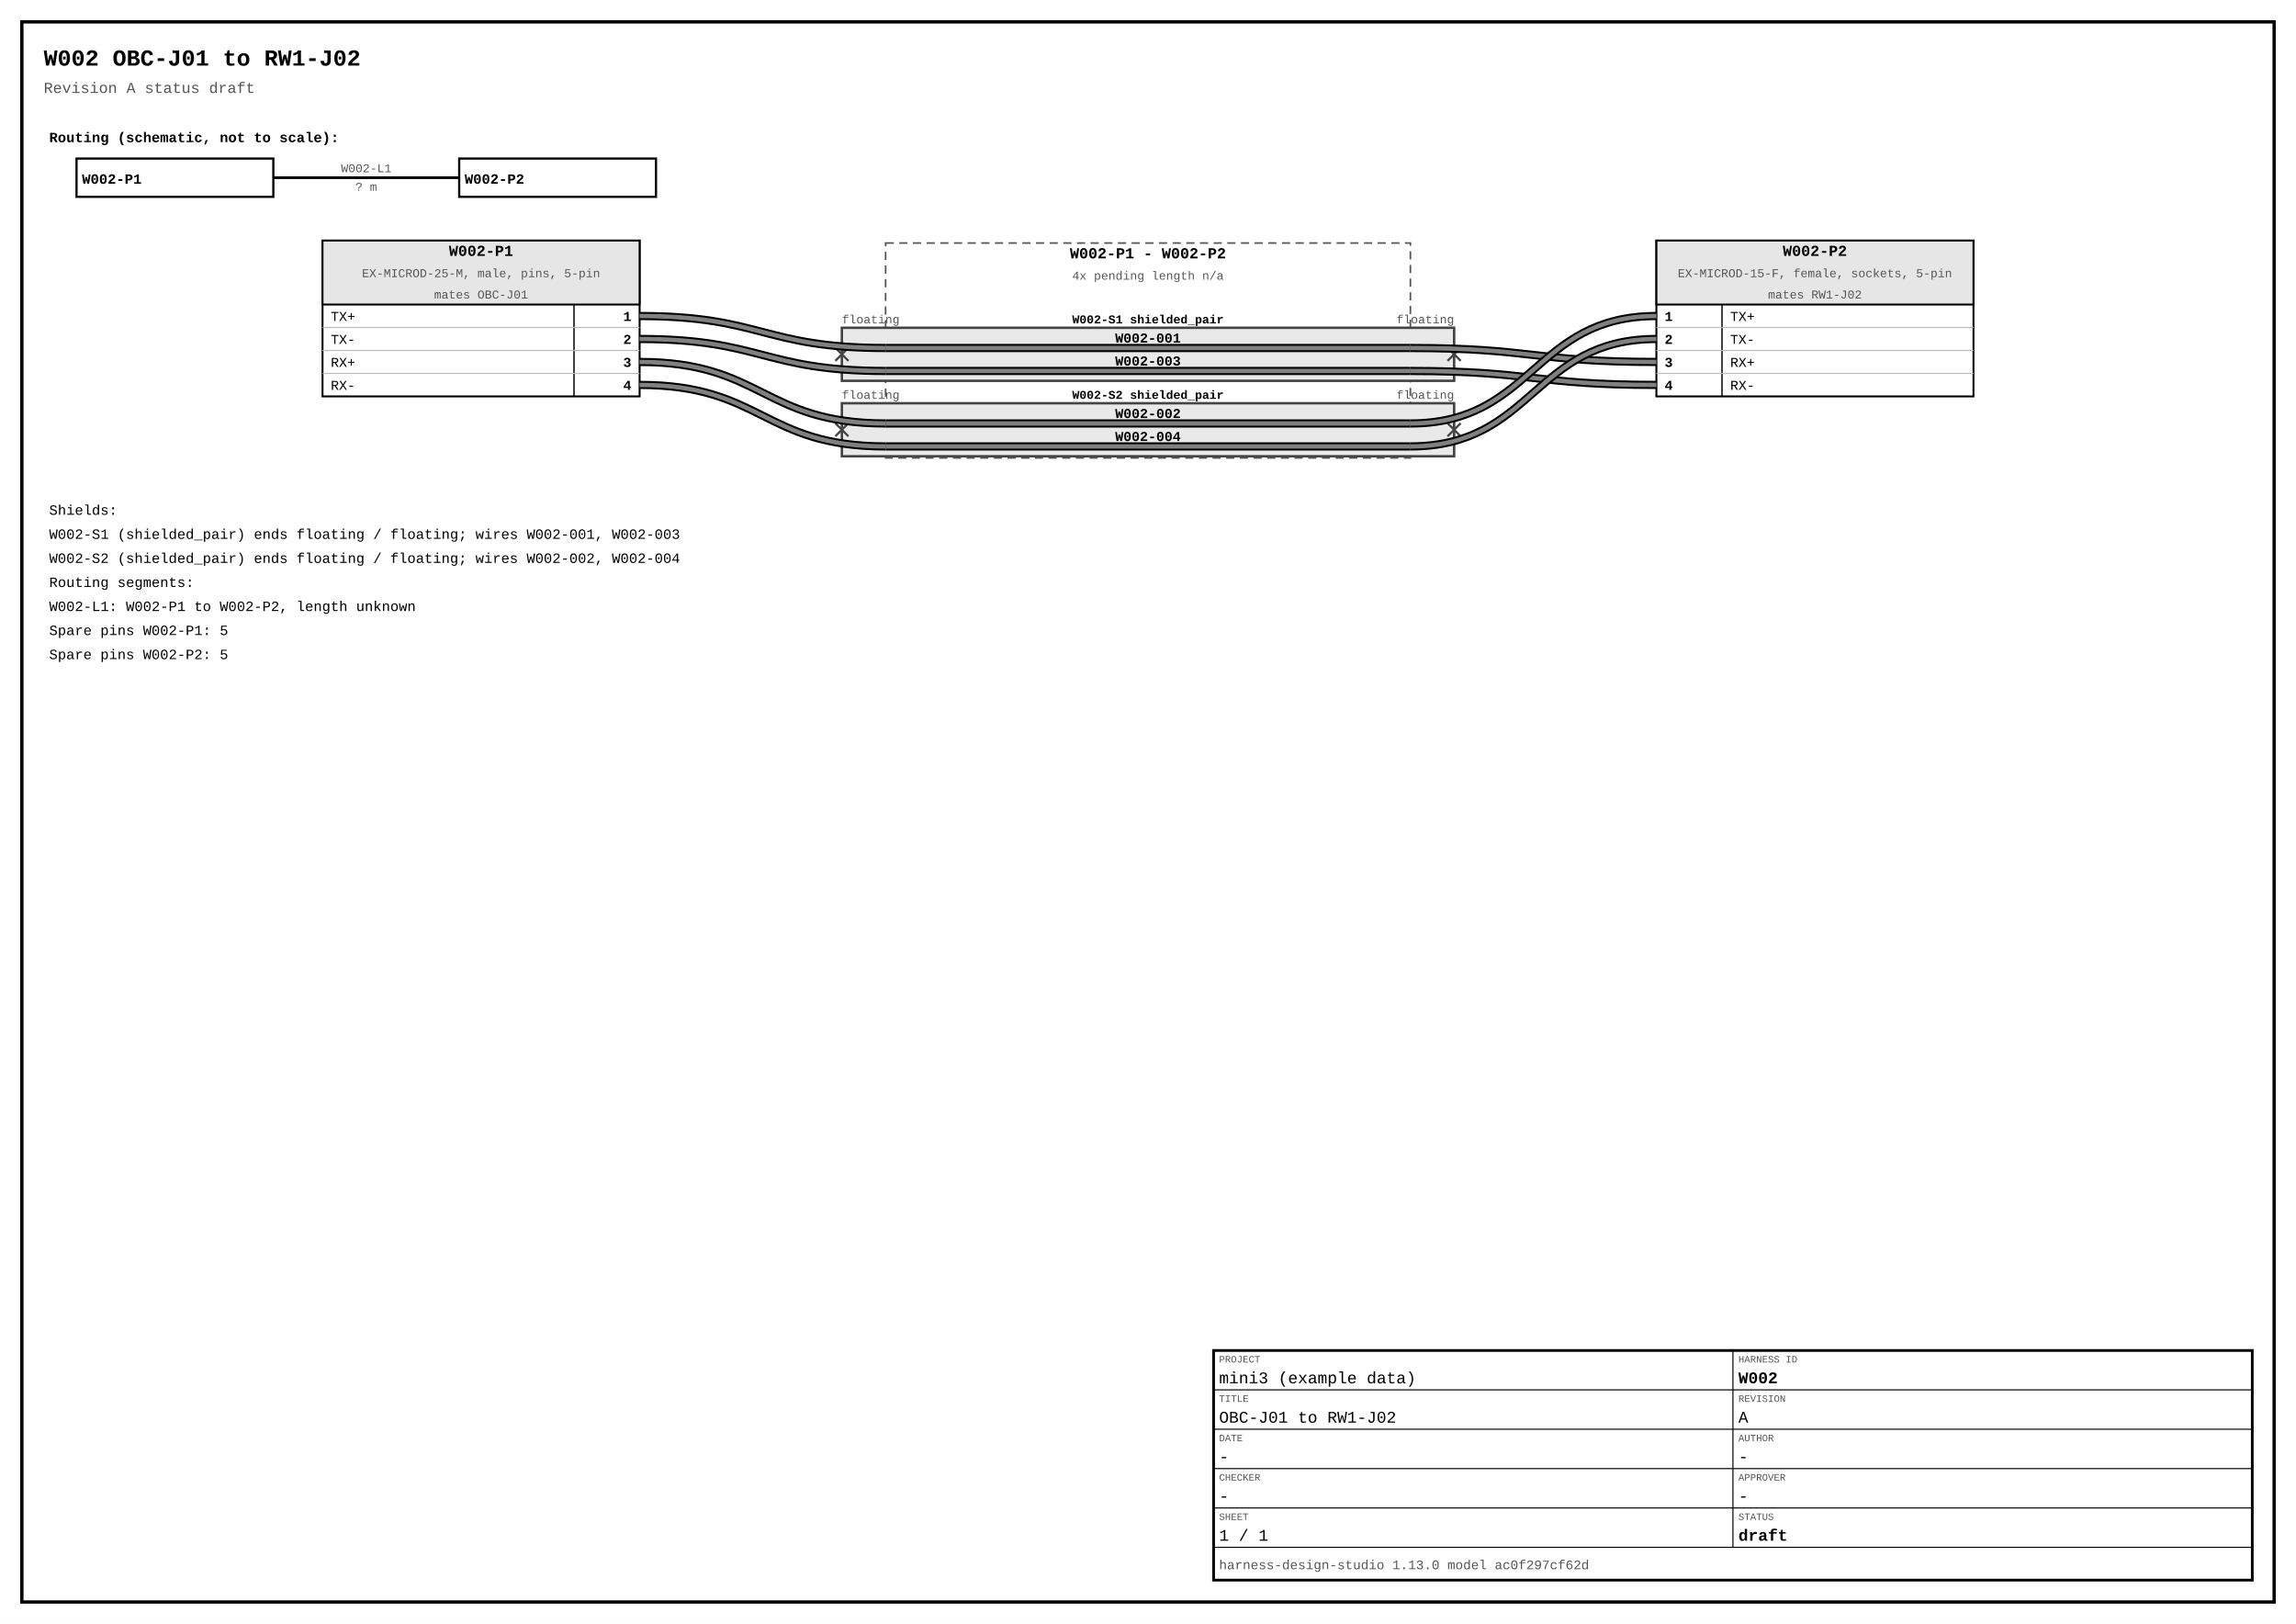
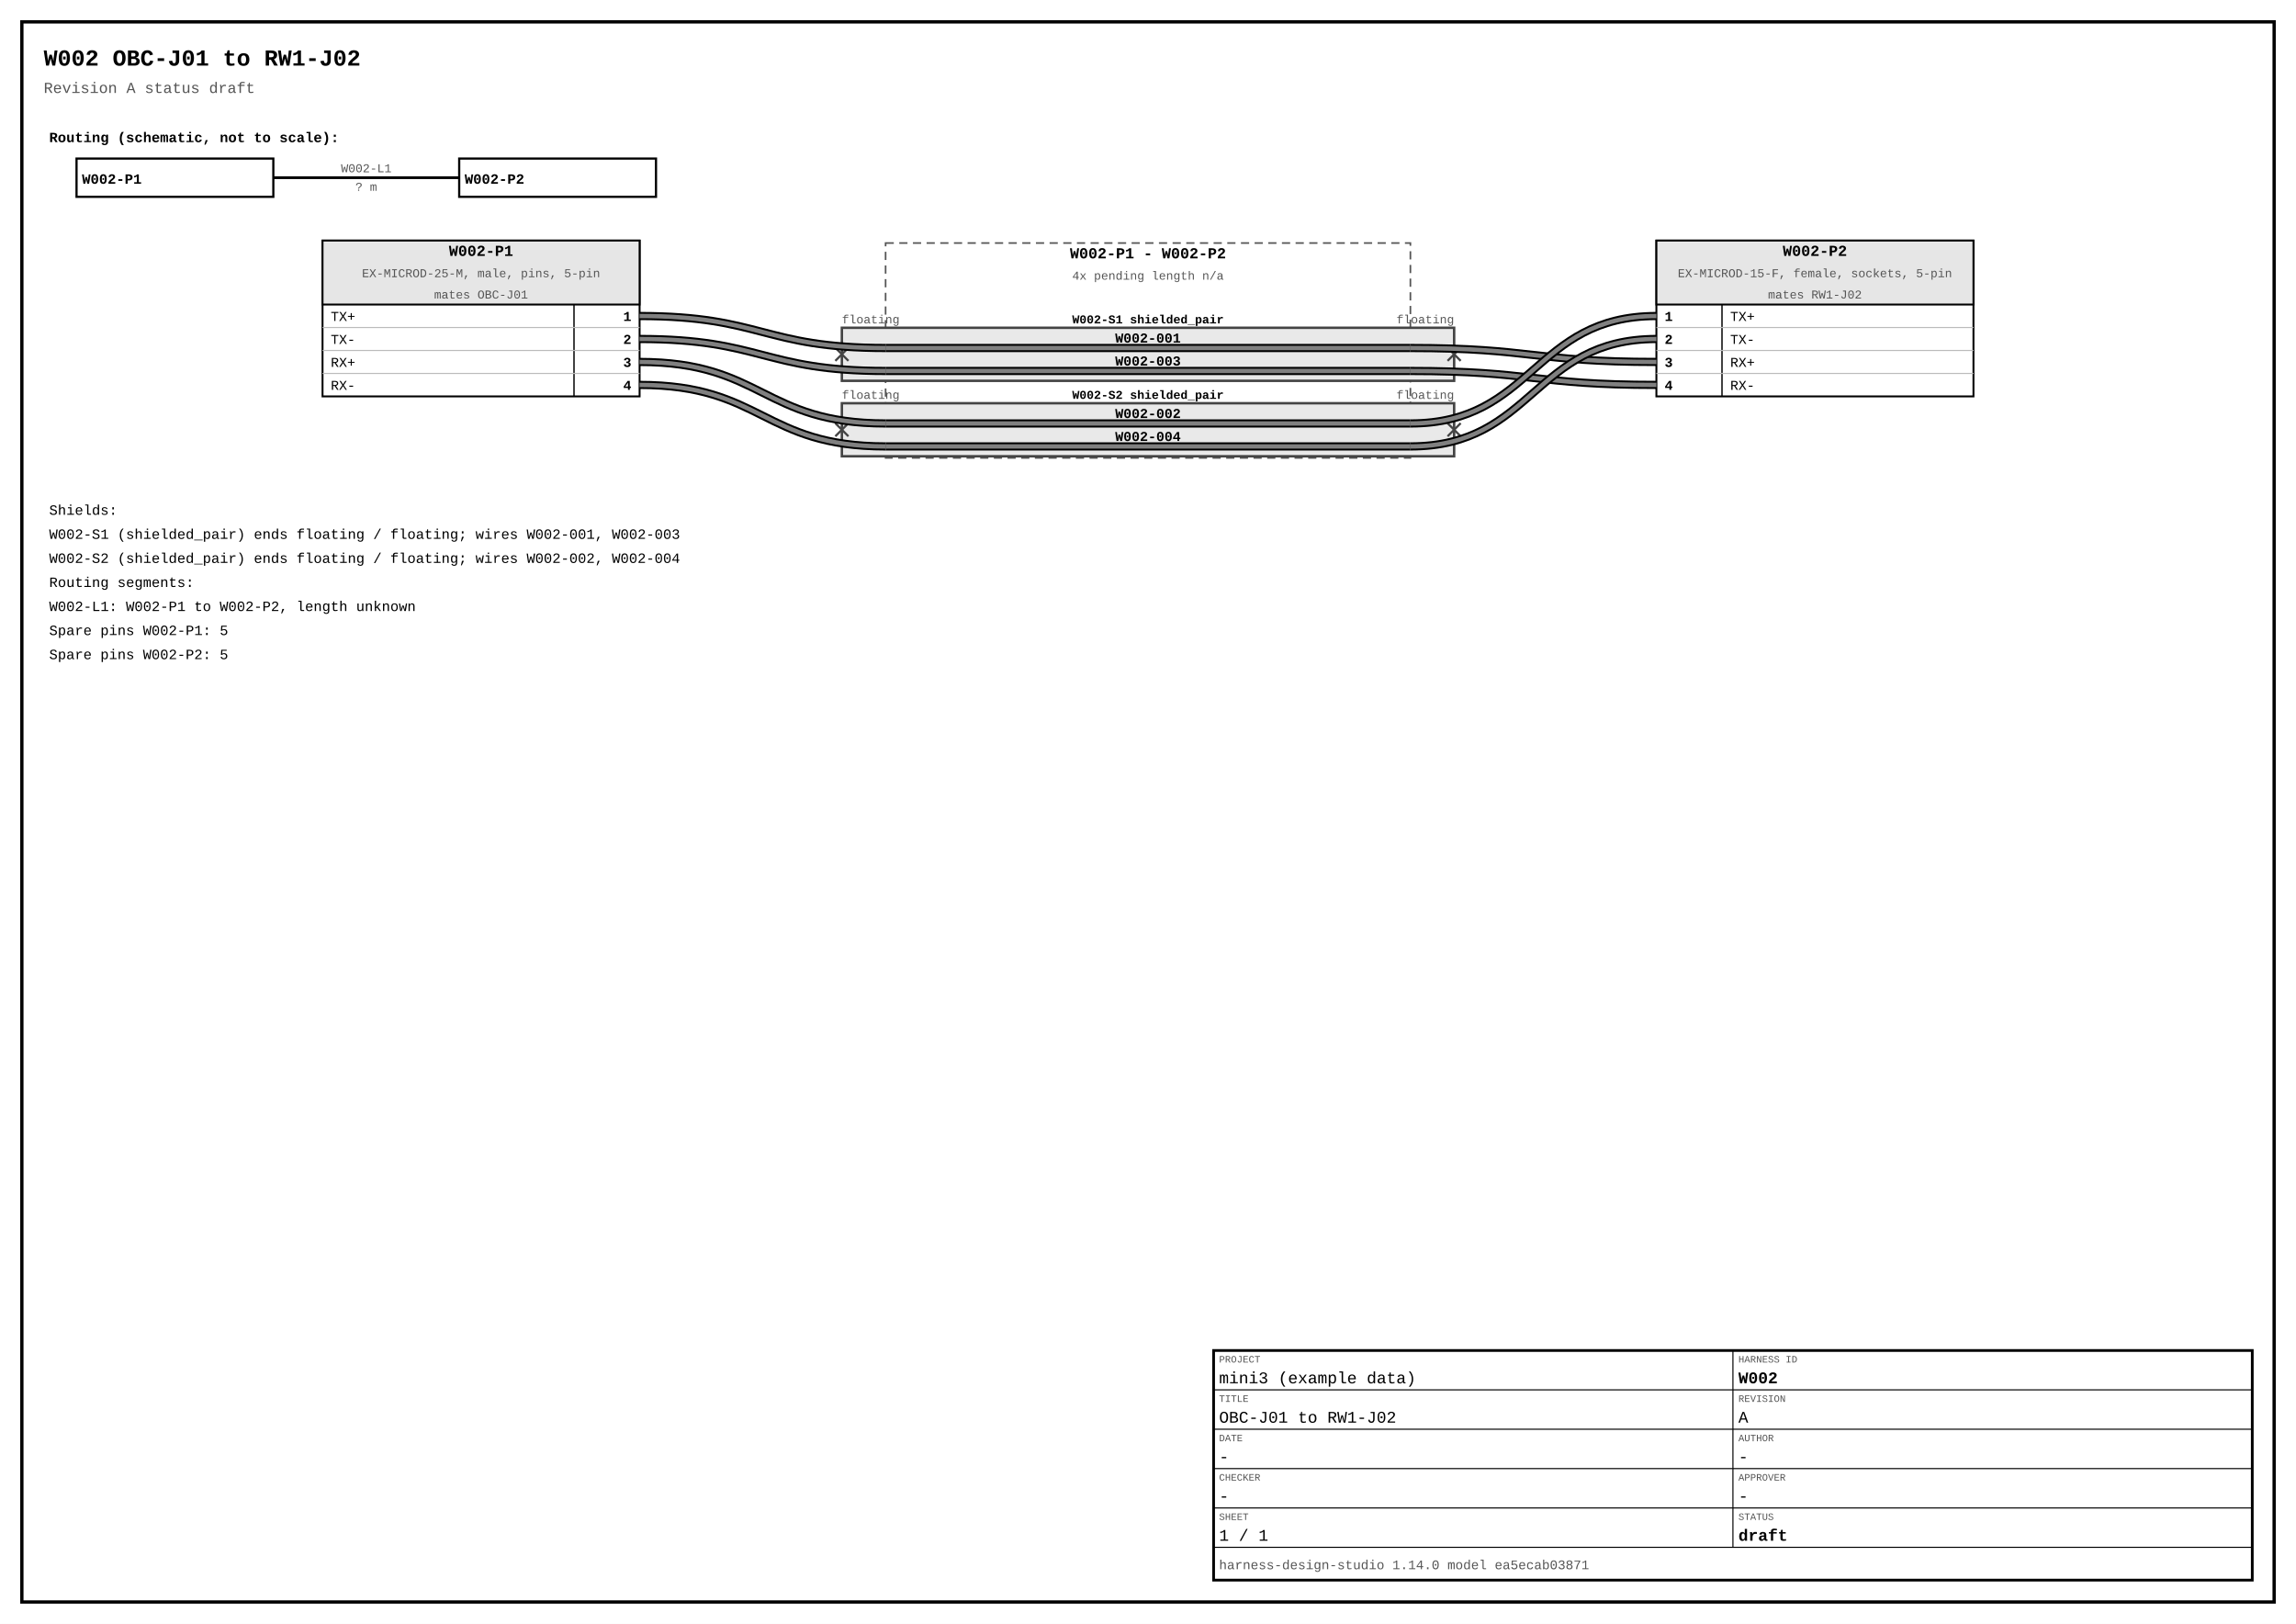
<svg xmlns="http://www.w3.org/2000/svg" width="420mm" height="297mm" viewBox="0 0 420 297" font-family="Courier New, Courier, monospace">
  <rect x="0" y="0" width="420" height="297" fill="#ffffff" />
  <rect x="4" y="4" width="412" height="289" fill="none" stroke="#000000" stroke-width="0.6" />
  <text x="8" y="12" font-size="4.2" font-weight="bold" text-anchor="start" fill="#000000">W002  OBC-J01 to RW1-J02</text>
  <text x="8" y="17" font-size="2.8" text-anchor="start" fill="#555555">Revision A  status draft</text>
  <text x="9" y="26" font-size="2.6" font-weight="bold" text-anchor="start" fill="#000000">Routing (schematic, not to scale):</text>
  <line x1="50" y1="32.5" x2="84" y2="32.5" stroke="#000000" stroke-width="0.5" />
  <text x="67" y="31.5" font-size="2.2" text-anchor="middle" fill="#555555">W002-L1</text>
  <text x="67" y="34.9" font-size="2.2" text-anchor="middle" fill="#555555">? m</text>
  <rect x="14" y="29" width="36" height="7" fill="#ffffff" stroke="#000000" stroke-width="0.4" />
  <text x="15" y="33.6" font-size="2.6" font-weight="bold" text-anchor="start" fill="#000000">W002-P1</text>
  <rect x="84" y="29" width="36" height="7" fill="#ffffff" stroke="#000000" stroke-width="0.4" />
  <text x="85" y="33.6" font-size="2.6" font-weight="bold" text-anchor="start" fill="#000000">W002-P2</text>
  <rect x="59" y="44" width="58" height="28.5" fill="#ffffff" stroke="#000000" stroke-width="0.35" />
  <rect x="59" y="44" width="58" height="11.7" fill="#e6e6e6" stroke="#000000" stroke-width="0.35" />
  <text x="88" y="46.8" font-size="2.8" font-weight="bold" text-anchor="middle" fill="#000000">W002-P1</text>
  <text x="88" y="50.7" font-size="2.2" text-anchor="middle" fill="#555555">EX-MICROD-25-M, male, pins, 5-pin</text>
  <text x="88" y="54.6" font-size="2.2" text-anchor="middle" fill="#555555">mates OBC-J01</text>
  <line x1="105" y1="55.7" x2="105" y2="72.5" stroke="#000000" stroke-width="0.25" />
  <line x1="59" y1="59.9" x2="117" y2="59.9" stroke="#bbbbbb" stroke-width="0.2" />
  <text x="60.5" y="58.7" font-size="2.5" text-anchor="start" fill="#000000" data-ref="sig/W002-P1/1">TX+</text>
  <text x="115.5" y="58.7" font-size="2.5" font-weight="bold" text-anchor="end" fill="#000000" data-ref="pin/W002-P1/1">1</text>
  <line x1="59" y1="64.1" x2="117" y2="64.1" stroke="#bbbbbb" stroke-width="0.2" />
  <text x="60.5" y="62.9" font-size="2.5" text-anchor="start" fill="#000000" data-ref="sig/W002-P1/2">TX-</text>
  <text x="115.5" y="62.9" font-size="2.5" font-weight="bold" text-anchor="end" fill="#000000" data-ref="pin/W002-P1/2">2</text>
  <line x1="59" y1="68.3" x2="117" y2="68.3" stroke="#bbbbbb" stroke-width="0.2" />
  <text x="60.5" y="67.1" font-size="2.5" text-anchor="start" fill="#000000" data-ref="sig/W002-P1/3">RX+</text>
  <text x="115.5" y="67.1" font-size="2.5" font-weight="bold" text-anchor="end" fill="#000000" data-ref="pin/W002-P1/3">3</text>
  <text x="60.5" y="71.3" font-size="2.5" text-anchor="start" fill="#000000" data-ref="sig/W002-P1/4">RX-</text>
  <text x="115.5" y="71.3" font-size="2.5" font-weight="bold" text-anchor="end" fill="#000000" data-ref="pin/W002-P1/4">4</text>
  <rect x="303" y="44" width="58" height="28.5" fill="#ffffff" stroke="#000000" stroke-width="0.35" />
  <rect x="303" y="44" width="58" height="11.7" fill="#e6e6e6" stroke="#000000" stroke-width="0.35" />
  <text x="332" y="46.8" font-size="2.8" font-weight="bold" text-anchor="middle" fill="#000000">W002-P2</text>
  <text x="332" y="50.7" font-size="2.2" text-anchor="middle" fill="#555555">EX-MICROD-15-F, female, sockets, 5-pin</text>
  <text x="332" y="54.6" font-size="2.2" text-anchor="middle" fill="#555555">mates RW1-J02</text>
  <line x1="315" y1="55.7" x2="315" y2="72.5" stroke="#000000" stroke-width="0.25" />
  <line x1="303" y1="59.9" x2="361" y2="59.9" stroke="#bbbbbb" stroke-width="0.2" />
  <text x="304.5" y="58.7" font-size="2.5" font-weight="bold" text-anchor="start" fill="#000000" data-ref="pin/W002-P2/1">1</text>
  <text x="316.5" y="58.7" font-size="2.5" text-anchor="start" fill="#000000" data-ref="sig/W002-P2/1">TX+</text>
  <line x1="303" y1="64.1" x2="361" y2="64.1" stroke="#bbbbbb" stroke-width="0.2" />
  <text x="304.5" y="62.9" font-size="2.5" font-weight="bold" text-anchor="start" fill="#000000" data-ref="pin/W002-P2/2">2</text>
  <text x="316.5" y="62.9" font-size="2.5" text-anchor="start" fill="#000000" data-ref="sig/W002-P2/2">TX-</text>
  <line x1="303" y1="68.3" x2="361" y2="68.3" stroke="#bbbbbb" stroke-width="0.2" />
  <text x="304.5" y="67.1" font-size="2.5" font-weight="bold" text-anchor="start" fill="#000000" data-ref="pin/W002-P2/3">3</text>
  <text x="316.5" y="67.1" font-size="2.5" text-anchor="start" fill="#000000" data-ref="sig/W002-P2/3">RX+</text>
  <text x="304.5" y="71.3" font-size="2.5" font-weight="bold" text-anchor="start" fill="#000000" data-ref="pin/W002-P2/4">4</text>
  <text x="316.5" y="71.3" font-size="2.5" text-anchor="start" fill="#000000" data-ref="sig/W002-P2/4">RX-</text>
  <rect x="162" y="44.45" width="96" height="39.3" fill="none" stroke="#555555" stroke-width="0.3" stroke-dasharray="1.5 1" />
  <text x="210" y="47.25" font-size="2.8" font-weight="bold" text-anchor="middle" fill="#000000">W002-P1 - W002-P2</text>
  <text x="210" y="51.15" font-size="2.2" text-anchor="middle" fill="#555555">4x  pending  length n/a</text>
  <rect x="154" y="59.95" width="112" height="9.7" fill="#e9e9e9" stroke="#444444" stroke-width="0.45" />
  <text x="210" y="59.15" font-size="2.2" font-weight="bold" text-anchor="middle" fill="#000000">W002-S1  shielded_pair</text>
  <text x="154" y="59.15" font-size="2.2" text-anchor="start" fill="#555555">floating</text>
  <text x="266" y="59.15" font-size="2.2" text-anchor="end" fill="#555555">floating</text>
  <line x1="152.8" y1="63.6" x2="155.2" y2="66" stroke="#444444" stroke-width="0.4" />
  <line x1="152.8" y1="66" x2="155.2" y2="63.6" stroke="#444444" stroke-width="0.4" />
  <line x1="264.8" y1="63.6" x2="267.2" y2="66" stroke="#444444" stroke-width="0.4" />
  <line x1="264.8" y1="66" x2="267.2" y2="63.6" stroke="#444444" stroke-width="0.4" />
  <rect x="154" y="73.75" width="112" height="9.7" fill="#e9e9e9" stroke="#444444" stroke-width="0.45" />
  <text x="210" y="72.95" font-size="2.2" font-weight="bold" text-anchor="middle" fill="#000000">W002-S2  shielded_pair</text>
  <text x="154" y="72.95" font-size="2.2" text-anchor="start" fill="#555555">floating</text>
  <text x="266" y="72.95" font-size="2.2" text-anchor="end" fill="#555555">floating</text>
  <line x1="152.8" y1="77.4" x2="155.2" y2="79.8" stroke="#444444" stroke-width="0.4" />
  <line x1="152.8" y1="79.8" x2="155.2" y2="77.4" stroke="#444444" stroke-width="0.4" />
  <line x1="264.8" y1="77.4" x2="267.2" y2="79.8" stroke="#444444" stroke-width="0.4" />
  <line x1="264.8" y1="79.8" x2="267.2" y2="77.4" stroke="#444444" stroke-width="0.4" />
  <path d="M 117 57.8 C 139.5 57.8 139.5 63.65 162 63.65" fill="none" stroke="#000000" stroke-width="1.5" />
  <line x1="162" y1="63.65" x2="258" y2="63.65" stroke="#000000" stroke-width="1.5" />
  <path d="M 258 63.65 C 280.5 63.65 280.5 66.2 303 66.2" fill="none" stroke="#000000" stroke-width="1.5" />
  <path d="M 117 57.8 C 139.5 57.8 139.5 63.65 162 63.65" fill="none" stroke="#808080" stroke-width="0.8" />
  <line x1="162" y1="63.65" x2="258" y2="63.65" stroke="#808080" stroke-width="0.8" />
  <path d="M 258 63.65 C 280.5 63.65 280.5 66.2 303 66.2" fill="none" stroke="#808080" stroke-width="0.8" />
  <text x="210" y="62.65" font-size="2.5" font-weight="bold" text-anchor="middle" fill="#000000">W002-001</text>
  <path d="M 117 62 C 139.5 62 139.5 67.85 162 67.85" fill="none" stroke="#000000" stroke-width="1.5" />
  <line x1="162" y1="67.85" x2="258" y2="67.85" stroke="#000000" stroke-width="1.5" />
  <path d="M 258 67.85 C 280.5 67.85 280.5 70.4 303 70.4" fill="none" stroke="#000000" stroke-width="1.5" />
  <path d="M 117 62 C 139.5 62 139.5 67.85 162 67.85" fill="none" stroke="#808080" stroke-width="0.8" />
  <line x1="162" y1="67.85" x2="258" y2="67.85" stroke="#808080" stroke-width="0.8" />
  <path d="M 258 67.85 C 280.5 67.85 280.5 70.4 303 70.4" fill="none" stroke="#808080" stroke-width="0.8" />
  <text x="210" y="66.85" font-size="2.5" font-weight="bold" text-anchor="middle" fill="#000000">W002-003</text>
  <path d="M 117 66.2 C 139.5 66.2 139.5 77.45 162 77.45" fill="none" stroke="#000000" stroke-width="1.5" />
  <line x1="162" y1="77.45" x2="258" y2="77.45" stroke="#000000" stroke-width="1.5" />
  <path d="M 258 77.45 C 280.5 77.45 280.5 57.8 303 57.8" fill="none" stroke="#000000" stroke-width="1.5" />
  <path d="M 117 66.2 C 139.5 66.2 139.5 77.45 162 77.45" fill="none" stroke="#808080" stroke-width="0.8" />
  <line x1="162" y1="77.45" x2="258" y2="77.45" stroke="#808080" stroke-width="0.8" />
  <path d="M 258 77.45 C 280.5 77.45 280.5 57.8 303 57.8" fill="none" stroke="#808080" stroke-width="0.8" />
  <text x="210" y="76.45" font-size="2.5" font-weight="bold" text-anchor="middle" fill="#000000">W002-002</text>
  <path d="M 117 70.4 C 139.5 70.4 139.5 81.65 162 81.65" fill="none" stroke="#000000" stroke-width="1.5" />
  <line x1="162" y1="81.65" x2="258" y2="81.65" stroke="#000000" stroke-width="1.5" />
  <path d="M 258 81.65 C 280.5 81.65 280.5 62 303 62" fill="none" stroke="#000000" stroke-width="1.5" />
  <path d="M 117 70.4 C 139.5 70.4 139.5 81.65 162 81.65" fill="none" stroke="#808080" stroke-width="0.8" />
  <line x1="162" y1="81.65" x2="258" y2="81.65" stroke="#808080" stroke-width="0.8" />
  <path d="M 258 81.65 C 280.5 81.65 280.5 62 303 62" fill="none" stroke="#808080" stroke-width="0.8" />
  <text x="210" y="80.65" font-size="2.5" font-weight="bold" text-anchor="middle" fill="#000000">W002-004</text>
  <text x="9" y="94.15" font-size="2.6" text-anchor="start" fill="#000000">Shields:</text>
  <text x="9" y="98.55" font-size="2.6" text-anchor="start" fill="#000000">  W002-S1 (shielded_pair) ends floating / floating; wires W002-001, W002-003</text>
  <text x="9" y="102.95" font-size="2.6" text-anchor="start" fill="#000000">  W002-S2 (shielded_pair) ends floating / floating; wires W002-002, W002-004</text>
  <text x="9" y="107.35" font-size="2.6" text-anchor="start" fill="#000000">Routing segments:</text>
  <text x="9" y="111.75" font-size="2.6" text-anchor="start" fill="#000000">  W002-L1: W002-P1 to W002-P2, length unknown</text>
  <text x="9" y="116.15" font-size="2.6" text-anchor="start" fill="#000000">Spare pins W002-P1: 5</text>
  <text x="9" y="120.55" font-size="2.6" text-anchor="start" fill="#000000">Spare pins W002-P2: 5</text>
  <rect x="222" y="247" width="190" height="42" fill="none" stroke="#000000" stroke-width="0.5" />
  <line x1="222" y1="247" x2="317" y2="247" stroke="#000000" stroke-width="0.2" />
  <text x="223" y="249.2" font-size="1.8" text-anchor="start" fill="#555555">PROJECT</text>
  <text x="223" y="253" font-size="3" text-anchor="start" fill="#000000">mini3 (example data)</text>
  <line x1="317" y1="247" x2="412" y2="247" stroke="#000000" stroke-width="0.2" />
  <text x="318" y="249.2" font-size="1.8" text-anchor="start" fill="#555555">HARNESS ID</text>
  <text x="318" y="253" font-size="3" font-weight="bold" text-anchor="start" fill="#000000">W002</text>
  <line x1="222" y1="254.2" x2="317" y2="254.2" stroke="#000000" stroke-width="0.2" />
  <text x="223" y="256.4" font-size="1.8" text-anchor="start" fill="#555555">TITLE</text>
  <text x="223" y="260.2" font-size="3" text-anchor="start" fill="#000000">OBC-J01 to RW1-J02</text>
  <line x1="317" y1="254.2" x2="412" y2="254.2" stroke="#000000" stroke-width="0.2" />
  <text x="318" y="256.4" font-size="1.8" text-anchor="start" fill="#555555">REVISION</text>
  <text x="318" y="260.2" font-size="3" text-anchor="start" fill="#000000">A</text>
  <line x1="222" y1="261.4" x2="317" y2="261.4" stroke="#000000" stroke-width="0.2" />
  <text x="223" y="263.6" font-size="1.8" text-anchor="start" fill="#555555">DATE</text>
  <text x="223" y="267.4" font-size="3" text-anchor="start" fill="#000000">-</text>
  <line x1="317" y1="261.4" x2="412" y2="261.4" stroke="#000000" stroke-width="0.2" />
  <text x="318" y="263.6" font-size="1.8" text-anchor="start" fill="#555555">AUTHOR</text>
  <text x="318" y="267.4" font-size="3" text-anchor="start" fill="#000000">-</text>
  <line x1="222" y1="268.6" x2="317" y2="268.6" stroke="#000000" stroke-width="0.2" />
  <text x="223" y="270.8" font-size="1.8" text-anchor="start" fill="#555555">CHECKER</text>
  <text x="223" y="274.6" font-size="3" text-anchor="start" fill="#000000">-</text>
  <line x1="317" y1="268.6" x2="412" y2="268.6" stroke="#000000" stroke-width="0.2" />
  <text x="318" y="270.8" font-size="1.8" text-anchor="start" fill="#555555">APPROVER</text>
  <text x="318" y="274.6" font-size="3" text-anchor="start" fill="#000000">-</text>
  <line x1="222" y1="275.8" x2="317" y2="275.8" stroke="#000000" stroke-width="0.2" />
  <text x="223" y="278" font-size="1.8" text-anchor="start" fill="#555555">SHEET</text>
  <text x="223" y="281.8" font-size="3" text-anchor="start" fill="#000000">1 / 1</text>
  <line x1="317" y1="275.8" x2="412" y2="275.8" stroke="#000000" stroke-width="0.2" />
  <text x="318" y="278" font-size="1.8" text-anchor="start" fill="#555555">STATUS</text>
  <text x="318" y="281.8" font-size="3" font-weight="bold" text-anchor="start" fill="#000000">draft</text>
  <line x1="317" y1="247" x2="317" y2="283" stroke="#000000" stroke-width="0.2" />
  <line x1="222" y1="283" x2="412" y2="283" stroke="#000000" stroke-width="0.2" />
-   <text x="223" y="287" font-size="2.4" text-anchor="start" fill="#555555">harness-design-studio 1.13.0 model ac0f297cf62d</text>
+   <text x="223" y="287" font-size="2.4" text-anchor="start" fill="#555555">harness-design-studio 1.14.0 model ea5ecab03871</text>
</svg>
